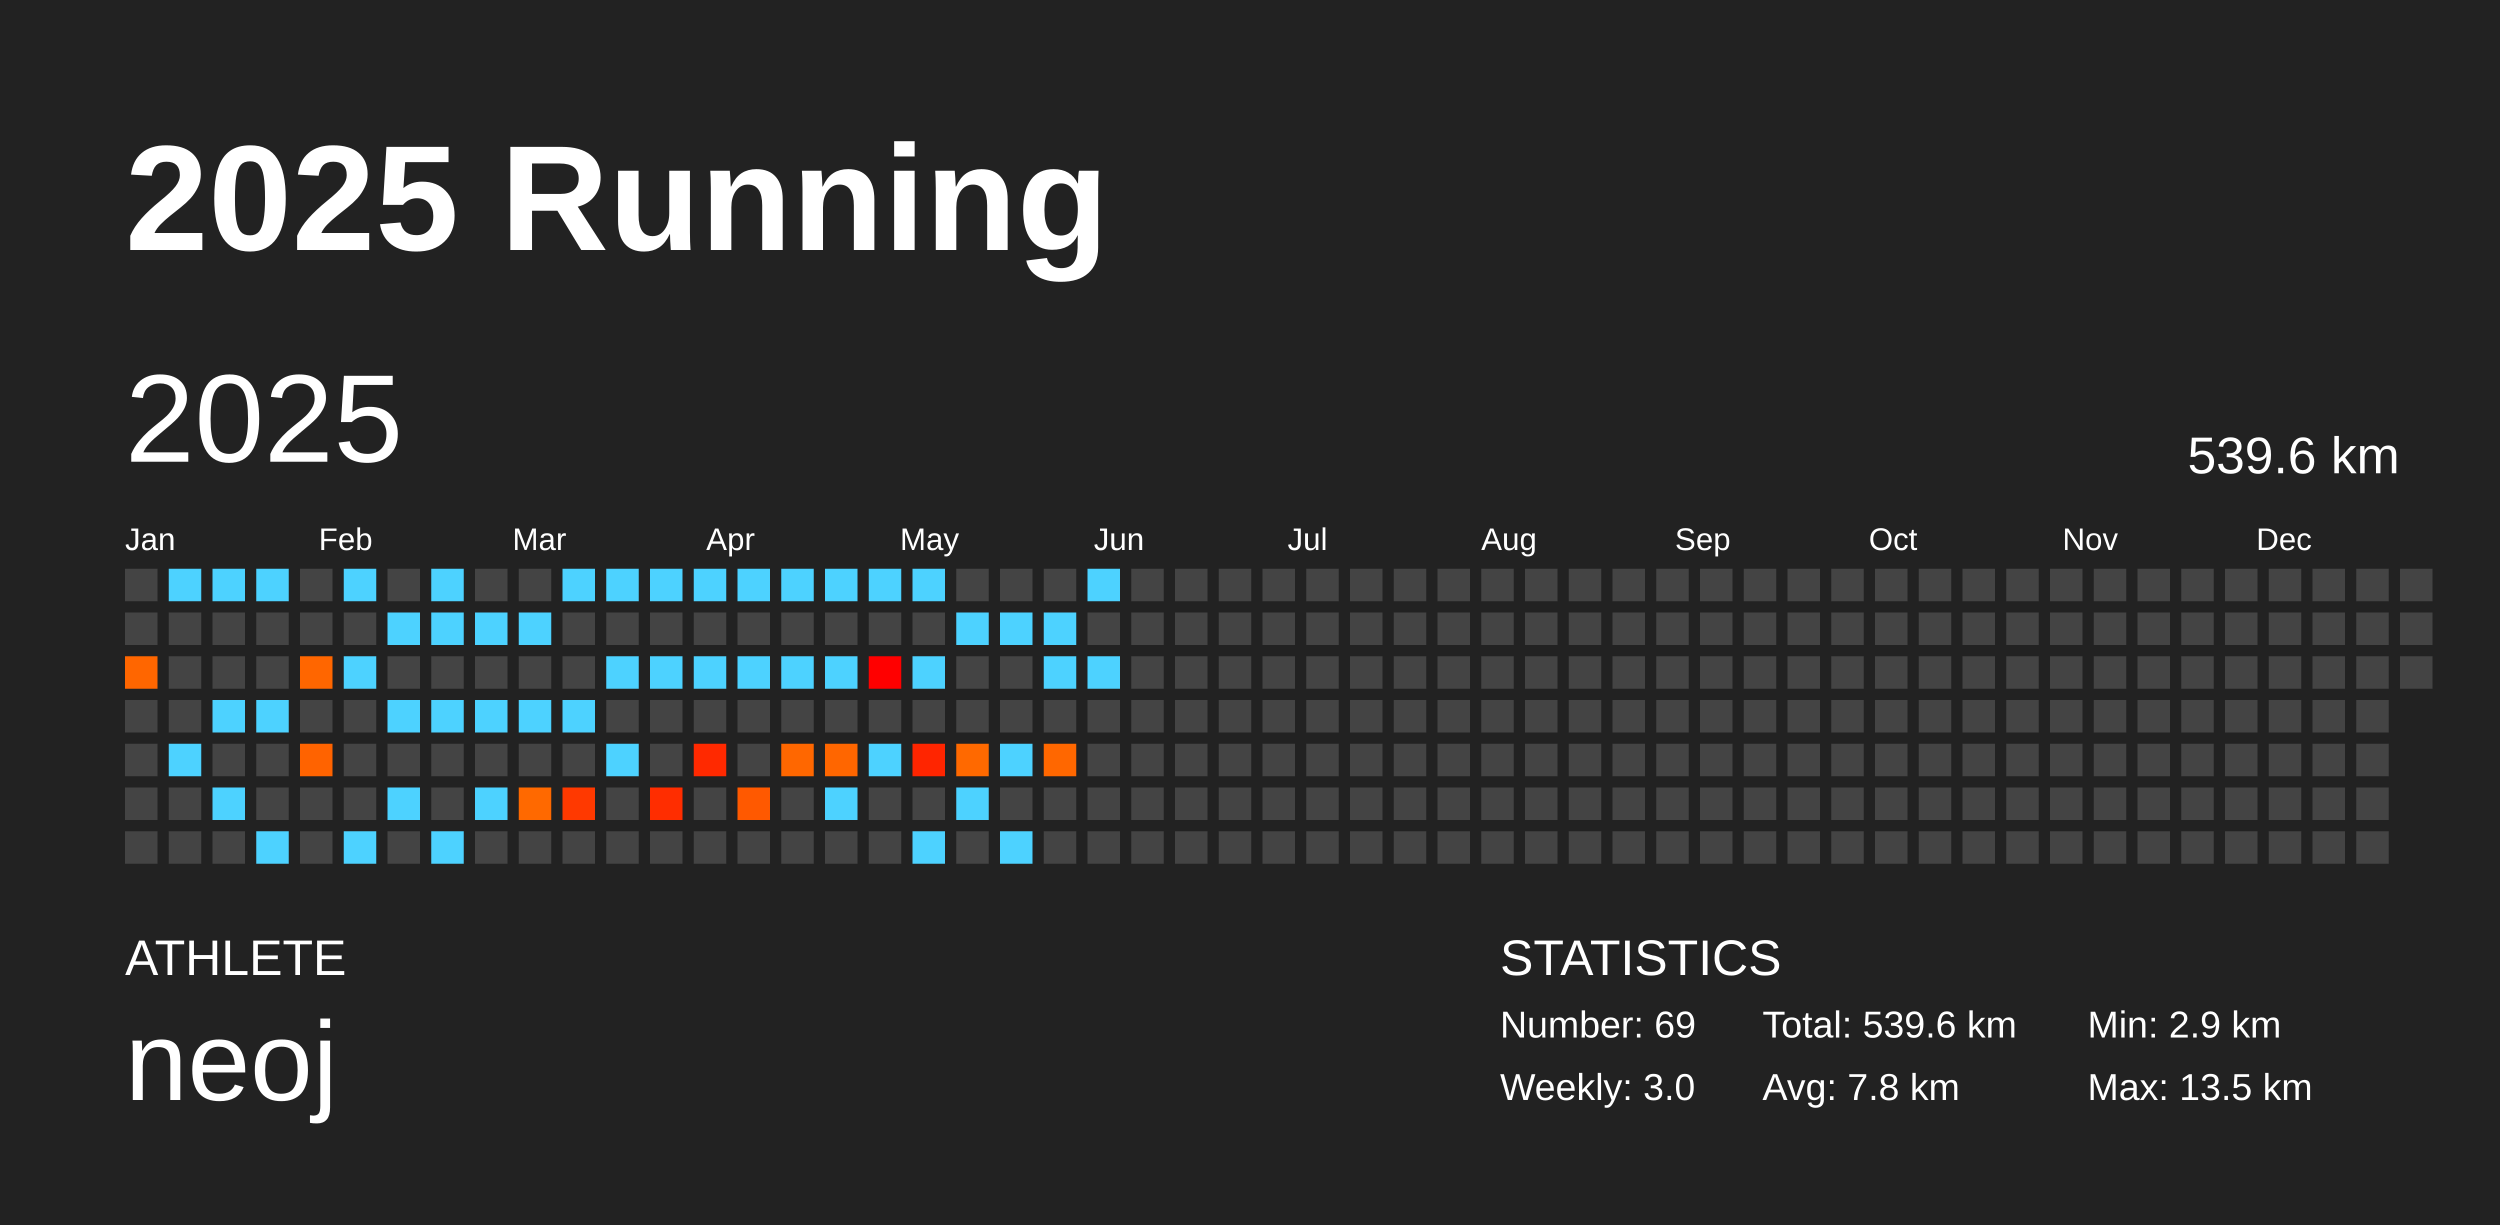
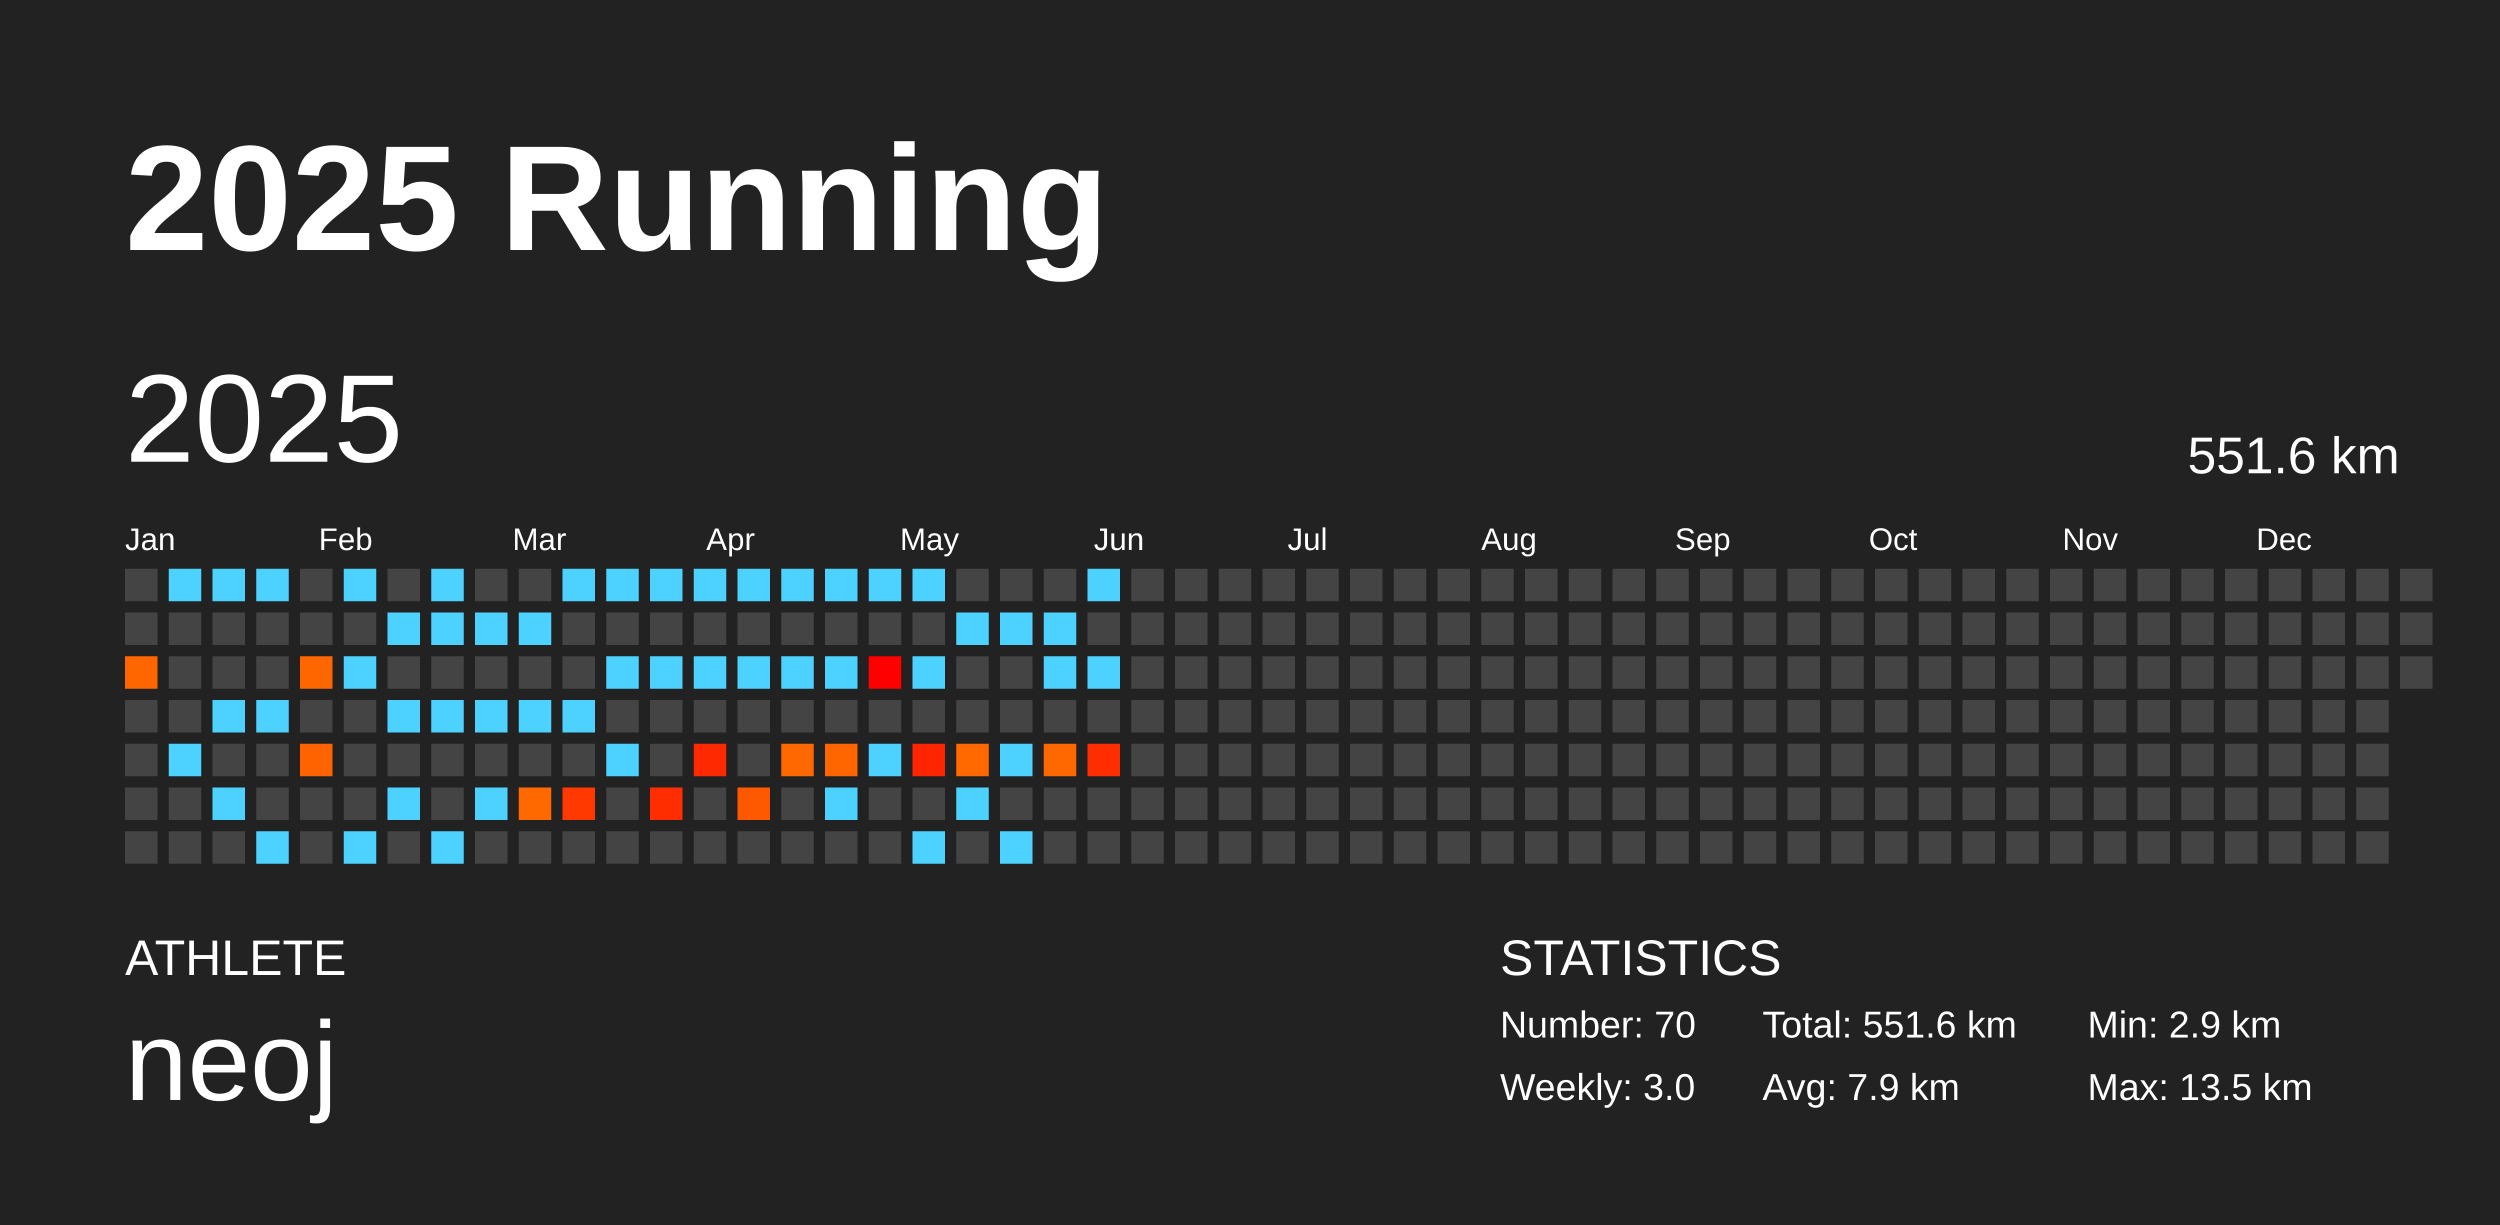
<svg xmlns="http://www.w3.org/2000/svg" baseProfile="full" height="98mm" version="1.1" viewBox="0,0,200,98" width="200mm">
  <defs />
  <rect fill="#222222" height="98" width="200" x="0" y="0" />
  <text fill="#FFFFFF" style="font-size:12px; font-family:Arial; font-weight:bold;" x="10" y="20">2025 Running</text>
  <text fill="#FFFFFF" style="font-size:4px; font-family:Arial" x="10" y="78">ATHLETE</text>
  <text fill="#FFFFFF" style="font-size:9px; font-family:Arial" x="10" y="88">neoj</text>
  <text fill="#FFFFFF" style="font-size:4px; font-family:Arial" x="120" y="78">STATISTICS</text>
-   <text fill="#FFFFFF" style="font-size:3px; font-family:Arial" x="120" y="83">Number: 69</text>
+   <text fill="#FFFFFF" style="font-size:3px; font-family:Arial" x="120" y="83">Number: 70</text>
  <text fill="#FFFFFF" style="font-size:3px; font-family:Arial" x="120" y="88">Weekly: 3.0</text>
-   <text fill="#FFFFFF" style="font-size:3px; font-family:Arial" x="141" y="83">Total: 539.6 km</text>
-   <text fill="#FFFFFF" style="font-size:3px; font-family:Arial" x="141" y="88">Avg: 7.8 km</text>
+   <text fill="#FFFFFF" style="font-size:3px; font-family:Arial" x="141" y="83">Total: 551.6 km</text>
+   <text fill="#FFFFFF" style="font-size:3px; font-family:Arial" x="141" y="88">Avg: 7.9 km</text>
  <text fill="#FFFFFF" style="font-size:3px; font-family:Arial" x="167" y="83">Min: 2.9 km</text>
  <text fill="#FFFFFF" style="font-size:3px; font-family:Arial" x="167" y="88">Max: 13.5 km</text>
  <text dominant-baseline="hanging" fill="#FFFFFF" style="font-size:10.0px; font-family:Arial;" x="10" y="30">2025</text>
-   <text dominant-baseline="hanging" fill="#FFFFFF" style="font-size:4.125px; font-family:Arial;" x="175" y="35">539.6 km</text>
+   <text dominant-baseline="hanging" fill="#FFFFFF" style="font-size:4.125px; font-family:Arial;" x="175" y="35">551.6 km</text>
  <text fill="#FFFFFF" style="font-size:2.5px; font-family:Arial" x="10.0" y="44">Jan</text>
  <text fill="#FFFFFF" style="font-size:2.5px; font-family:Arial" x="25.5" y="44">Feb</text>
  <text fill="#FFFFFF" style="font-size:2.5px; font-family:Arial" x="41.0" y="44">Mar</text>
  <text fill="#FFFFFF" style="font-size:2.5px; font-family:Arial" x="56.5" y="44">Apr</text>
  <text fill="#FFFFFF" style="font-size:2.5px; font-family:Arial" x="72.0" y="44">May</text>
  <text fill="#FFFFFF" style="font-size:2.5px; font-family:Arial" x="87.5" y="44">Jun</text>
  <text fill="#FFFFFF" style="font-size:2.5px; font-family:Arial" x="103.0" y="44">Jul</text>
  <text fill="#FFFFFF" style="font-size:2.5px; font-family:Arial" x="118.5" y="44">Aug</text>
  <text fill="#FFFFFF" style="font-size:2.5px; font-family:Arial" x="134.0" y="44">Sep</text>
  <text fill="#FFFFFF" style="font-size:2.5px; font-family:Arial" x="149.5" y="44">Oct</text>
  <text fill="#FFFFFF" style="font-size:2.5px; font-family:Arial" x="165.0" y="44">Nov</text>
  <text fill="#FFFFFF" style="font-size:2.5px; font-family:Arial" x="180.5" y="44">Dec</text>
  <rect fill="#444444" height="2.6" width="2.6" x="10.0" y="45.5" />
  <rect fill="#444444" height="2.6" width="2.6" x="10.0" y="49.0" />
  <rect fill="#ff6600" height="2.6" width="2.6" x="10.0" y="52.5" />
  <rect fill="#444444" height="2.6" width="2.6" x="10.0" y="56.0" />
  <rect fill="#444444" height="2.6" width="2.6" x="10.0" y="59.5" />
  <rect fill="#444444" height="2.6" width="2.6" x="10.0" y="63.0" />
  <rect fill="#444444" height="2.6" width="2.6" x="10.0" y="66.5" />
  <rect fill="#4dd2ff" height="2.6" width="2.6" x="13.5" y="45.5" />
  <rect fill="#444444" height="2.6" width="2.6" x="13.5" y="49.0" />
  <rect fill="#444444" height="2.6" width="2.6" x="13.5" y="52.5" />
  <rect fill="#444444" height="2.6" width="2.6" x="13.5" y="56.0" />
  <rect fill="#4dd2ff" height="2.6" width="2.6" x="13.5" y="59.5" />
  <rect fill="#444444" height="2.6" width="2.6" x="13.5" y="63.0" />
  <rect fill="#444444" height="2.6" width="2.6" x="13.5" y="66.5" />
  <rect fill="#4dd2ff" height="2.6" width="2.6" x="17.0" y="45.5" />
  <rect fill="#444444" height="2.6" width="2.6" x="17.0" y="49.0" />
  <rect fill="#444444" height="2.6" width="2.6" x="17.0" y="52.5" />
  <rect fill="#4dd2ff" height="2.6" width="2.6" x="17.0" y="56.0" />
  <rect fill="#444444" height="2.6" width="2.6" x="17.0" y="59.5" />
  <rect fill="#4dd2ff" height="2.6" width="2.6" x="17.0" y="63.0" />
  <rect fill="#444444" height="2.6" width="2.6" x="17.0" y="66.5" />
  <rect fill="#4dd2ff" height="2.6" width="2.6" x="20.5" y="45.5" />
  <rect fill="#444444" height="2.6" width="2.6" x="20.5" y="49.0" />
  <rect fill="#444444" height="2.6" width="2.6" x="20.5" y="52.5" />
  <rect fill="#4dd2ff" height="2.6" width="2.6" x="20.5" y="56.0" />
  <rect fill="#444444" height="2.6" width="2.6" x="20.5" y="59.5" />
  <rect fill="#444444" height="2.6" width="2.6" x="20.5" y="63.0" />
  <rect fill="#4dd2ff" height="2.6" width="2.6" x="20.5" y="66.5" />
  <rect fill="#444444" height="2.6" width="2.6" x="24.0" y="45.5" />
  <rect fill="#444444" height="2.6" width="2.6" x="24.0" y="49.0" />
  <rect fill="#ff6600" height="2.6" width="2.6" x="24.0" y="52.5" />
  <rect fill="#444444" height="2.6" width="2.6" x="24.0" y="56.0" />
  <rect fill="#ff6300" height="2.6" width="2.6" x="24.0" y="59.5" />
  <rect fill="#444444" height="2.6" width="2.6" x="24.0" y="63.0" />
  <rect fill="#444444" height="2.6" width="2.6" x="24.0" y="66.5" />
  <rect fill="#4dd2ff" height="2.6" width="2.6" x="27.5" y="45.5" />
  <rect fill="#444444" height="2.6" width="2.6" x="27.5" y="49.0" />
  <rect fill="#4dd2ff" height="2.6" width="2.6" x="27.5" y="52.5" />
  <rect fill="#444444" height="2.6" width="2.6" x="27.5" y="56.0" />
  <rect fill="#444444" height="2.6" width="2.6" x="27.5" y="59.5" />
  <rect fill="#444444" height="2.6" width="2.6" x="27.5" y="63.0" />
  <rect fill="#4dd2ff" height="2.6" width="2.6" x="27.5" y="66.5" />
  <rect fill="#444444" height="2.6" width="2.6" x="31.0" y="45.5" />
  <rect fill="#4dd2ff" height="2.6" width="2.6" x="31.0" y="49.0" />
  <rect fill="#444444" height="2.6" width="2.6" x="31.0" y="52.5" />
  <rect fill="#4dd2ff" height="2.6" width="2.6" x="31.0" y="56.0" />
  <rect fill="#444444" height="2.6" width="2.6" x="31.0" y="59.5" />
  <rect fill="#4dd2ff" height="2.6" width="2.6" x="31.0" y="63.0" />
  <rect fill="#444444" height="2.6" width="2.6" x="31.0" y="66.5" />
  <rect fill="#4dd2ff" height="2.6" width="2.6" x="34.5" y="45.5" />
  <rect fill="#4dd2ff" height="2.6" width="2.6" x="34.5" y="49.0" />
  <rect fill="#444444" height="2.6" width="2.6" x="34.5" y="52.5" />
  <rect fill="#4dd2ff" height="2.6" width="2.6" x="34.5" y="56.0" />
  <rect fill="#444444" height="2.6" width="2.6" x="34.5" y="59.5" />
  <rect fill="#444444" height="2.6" width="2.6" x="34.5" y="63.0" />
  <rect fill="#4dd2ff" height="2.6" width="2.6" x="34.5" y="66.5" />
  <rect fill="#444444" height="2.6" width="2.6" x="38.0" y="45.5" />
  <rect fill="#4dd2ff" height="2.6" width="2.6" x="38.0" y="49.0" />
  <rect fill="#444444" height="2.6" width="2.6" x="38.0" y="52.5" />
  <rect fill="#4dd2ff" height="2.6" width="2.6" x="38.0" y="56.0" />
  <rect fill="#444444" height="2.6" width="2.6" x="38.0" y="59.5" />
  <rect fill="#4dd2ff" height="2.6" width="2.6" x="38.0" y="63.0" />
  <rect fill="#444444" height="2.6" width="2.6" x="38.0" y="66.5" />
  <rect fill="#444444" height="2.6" width="2.6" x="41.5" y="45.5" />
  <rect fill="#4dd2ff" height="2.6" width="2.6" x="41.5" y="49.0" />
  <rect fill="#444444" height="2.6" width="2.6" x="41.5" y="52.5" />
  <rect fill="#4dd2ff" height="2.6" width="2.6" x="41.5" y="56.0" />
  <rect fill="#444444" height="2.6" width="2.6" x="41.5" y="59.5" />
  <rect fill="#ff6900" height="2.6" width="2.6" x="41.5" y="63.0" />
  <rect fill="#444444" height="2.6" width="2.6" x="41.5" y="66.5" />
  <rect fill="#4dd2ff" height="2.6" width="2.6" x="45.0" y="45.5" />
  <rect fill="#444444" height="2.6" width="2.6" x="45.0" y="49.0" />
  <rect fill="#444444" height="2.6" width="2.6" x="45.0" y="52.5" />
  <rect fill="#4dd2ff" height="2.6" width="2.6" x="45.0" y="56.0" />
  <rect fill="#444444" height="2.6" width="2.6" x="45.0" y="59.5" />
  <rect fill="#ff3900" height="2.6" width="2.6" x="45.0" y="63.0" />
  <rect fill="#444444" height="2.6" width="2.6" x="45.0" y="66.5" />
  <rect fill="#4dd2ff" height="2.6" width="2.6" x="48.5" y="45.5" />
  <rect fill="#444444" height="2.6" width="2.6" x="48.5" y="49.0" />
  <rect fill="#4dd2ff" height="2.6" width="2.6" x="48.5" y="52.5" />
  <rect fill="#444444" height="2.6" width="2.6" x="48.5" y="56.0" />
  <rect fill="#4dd2ff" height="2.6" width="2.6" x="48.5" y="59.5" />
  <rect fill="#444444" height="2.6" width="2.6" x="48.5" y="63.0" />
  <rect fill="#444444" height="2.6" width="2.6" x="48.5" y="66.5" />
  <rect fill="#4dd2ff" height="2.6" width="2.6" x="52.0" y="45.5" />
  <rect fill="#444444" height="2.6" width="2.6" x="52.0" y="49.0" />
  <rect fill="#4dd2ff" height="2.6" width="2.6" x="52.0" y="52.5" />
  <rect fill="#444444" height="2.6" width="2.6" x="52.0" y="56.0" />
  <rect fill="#444444" height="2.6" width="2.6" x="52.0" y="59.5" />
  <rect fill="#ff2d00" height="2.6" width="2.6" x="52.0" y="63.0" />
  <rect fill="#444444" height="2.6" width="2.6" x="52.0" y="66.5" />
  <rect fill="#4dd2ff" height="2.6" width="2.6" x="55.5" y="45.5" />
  <rect fill="#444444" height="2.6" width="2.6" x="55.5" y="49.0" />
  <rect fill="#4dd2ff" height="2.6" width="2.6" x="55.5" y="52.5" />
  <rect fill="#444444" height="2.6" width="2.6" x="55.5" y="56.0" />
  <rect fill="#ff2900" height="2.6" width="2.6" x="55.5" y="59.5" />
  <rect fill="#444444" height="2.6" width="2.6" x="55.5" y="63.0" />
  <rect fill="#444444" height="2.6" width="2.6" x="55.5" y="66.5" />
  <rect fill="#4dd2ff" height="2.6" width="2.6" x="59.0" y="45.5" />
  <rect fill="#444444" height="2.6" width="2.6" x="59.0" y="49.0" />
  <rect fill="#4dd2ff" height="2.6" width="2.6" x="59.0" y="52.5" />
  <rect fill="#444444" height="2.6" width="2.6" x="59.0" y="56.0" />
  <rect fill="#444444" height="2.6" width="2.6" x="59.0" y="59.5" />
  <rect fill="#ff5900" height="2.6" width="2.6" x="59.0" y="63.0" />
  <rect fill="#444444" height="2.6" width="2.6" x="59.0" y="66.5" />
  <rect fill="#4dd2ff" height="2.6" width="2.6" x="62.5" y="45.5" />
  <rect fill="#444444" height="2.6" width="2.6" x="62.5" y="49.0" />
  <rect fill="#4dd2ff" height="2.6" width="2.6" x="62.5" y="52.5" />
  <rect fill="#444444" height="2.6" width="2.6" x="62.5" y="56.0" />
  <rect fill="#ff6700" height="2.6" width="2.6" x="62.5" y="59.5" />
  <rect fill="#444444" height="2.6" width="2.6" x="62.5" y="63.0" />
  <rect fill="#444444" height="2.6" width="2.6" x="62.5" y="66.5" />
  <rect fill="#4dd2ff" height="2.6" width="2.6" x="66.0" y="45.5" />
  <rect fill="#444444" height="2.6" width="2.6" x="66.0" y="49.0" />
  <rect fill="#4dd2ff" height="2.6" width="2.6" x="66.0" y="52.5" />
  <rect fill="#444444" height="2.6" width="2.6" x="66.0" y="56.0" />
  <rect fill="#ff6600" height="2.6" width="2.6" x="66.0" y="59.5" />
  <rect fill="#4dd2ff" height="2.6" width="2.6" x="66.0" y="63.0" />
  <rect fill="#444444" height="2.6" width="2.6" x="66.0" y="66.5" />
  <rect fill="#4dd2ff" height="2.6" width="2.6" x="69.5" y="45.5" />
  <rect fill="#444444" height="2.6" width="2.6" x="69.5" y="49.0" />
  <rect fill="#ff0000" height="2.6" width="2.6" x="69.5" y="52.5" />
  <rect fill="#444444" height="2.6" width="2.6" x="69.5" y="56.0" />
  <rect fill="#4dd2ff" height="2.6" width="2.6" x="69.5" y="59.5" />
  <rect fill="#444444" height="2.6" width="2.6" x="69.5" y="63.0" />
  <rect fill="#444444" height="2.6" width="2.6" x="69.5" y="66.5" />
  <rect fill="#4dd2ff" height="2.6" width="2.6" x="73.0" y="45.5" />
  <rect fill="#444444" height="2.6" width="2.6" x="73.0" y="49.0" />
  <rect fill="#4dd2ff" height="2.6" width="2.6" x="73.0" y="52.5" />
  <rect fill="#444444" height="2.6" width="2.6" x="73.0" y="56.0" />
  <rect fill="#ff2500" height="2.6" width="2.6" x="73.0" y="59.5" />
  <rect fill="#444444" height="2.6" width="2.6" x="73.0" y="63.0" />
  <rect fill="#4dd2ff" height="2.6" width="2.6" x="73.0" y="66.5" />
  <rect fill="#444444" height="2.6" width="2.6" x="76.5" y="45.5" />
  <rect fill="#4dd2ff" height="2.6" width="2.6" x="76.5" y="49.0" />
  <rect fill="#444444" height="2.6" width="2.6" x="76.5" y="52.5" />
  <rect fill="#444444" height="2.6" width="2.6" x="76.5" y="56.0" />
  <rect fill="#ff6900" height="2.6" width="2.6" x="76.5" y="59.5" />
  <rect fill="#4dd2ff" height="2.6" width="2.6" x="76.5" y="63.0" />
  <rect fill="#444444" height="2.6" width="2.6" x="76.5" y="66.5" />
  <rect fill="#444444" height="2.6" width="2.6" x="80.0" y="45.5" />
  <rect fill="#4dd2ff" height="2.6" width="2.6" x="80.0" y="49.0" />
  <rect fill="#444444" height="2.6" width="2.6" x="80.0" y="52.5" />
  <rect fill="#444444" height="2.6" width="2.6" x="80.0" y="56.0" />
  <rect fill="#4dd2ff" height="2.6" width="2.6" x="80.0" y="59.5" />
  <rect fill="#444444" height="2.6" width="2.6" x="80.0" y="63.0" />
  <rect fill="#4dd2ff" height="2.6" width="2.6" x="80.0" y="66.5" />
  <rect fill="#444444" height="2.6" width="2.6" x="83.5" y="45.5" />
  <rect fill="#4dd2ff" height="2.6" width="2.6" x="83.5" y="49.0" />
  <rect fill="#4dd2ff" height="2.6" width="2.6" x="83.5" y="52.5" />
  <rect fill="#444444" height="2.6" width="2.6" x="83.5" y="56.0" />
  <rect fill="#ff6700" height="2.6" width="2.6" x="83.5" y="59.5" />
  <rect fill="#444444" height="2.6" width="2.6" x="83.5" y="63.0" />
  <rect fill="#444444" height="2.6" width="2.6" x="83.5" y="66.5" />
  <rect fill="#4dd2ff" height="2.6" width="2.6" x="87.0" y="45.5" />
  <rect fill="#444444" height="2.6" width="2.6" x="87.0" y="49.0" />
  <rect fill="#4dd2ff" height="2.6" width="2.6" x="87.0" y="52.5" />
  <rect fill="#444444" height="2.6" width="2.6" x="87.0" y="56.0" />
-   <rect fill="#444444" height="2.6" width="2.6" x="87.0" y="59.5" />
+   <rect fill="#ff2d00" height="2.6" width="2.6" x="87.0" y="59.5" />
  <rect fill="#444444" height="2.6" width="2.6" x="87.0" y="63.0" />
  <rect fill="#444444" height="2.6" width="2.6" x="87.0" y="66.5" />
  <rect fill="#444444" height="2.6" width="2.6" x="90.5" y="45.5" />
  <rect fill="#444444" height="2.6" width="2.6" x="90.5" y="49.0" />
  <rect fill="#444444" height="2.6" width="2.6" x="90.5" y="52.5" />
  <rect fill="#444444" height="2.6" width="2.6" x="90.5" y="56.0" />
  <rect fill="#444444" height="2.6" width="2.6" x="90.5" y="59.5" />
  <rect fill="#444444" height="2.6" width="2.6" x="90.5" y="63.0" />
  <rect fill="#444444" height="2.6" width="2.6" x="90.5" y="66.5" />
  <rect fill="#444444" height="2.6" width="2.6" x="94.0" y="45.5" />
  <rect fill="#444444" height="2.6" width="2.6" x="94.0" y="49.0" />
  <rect fill="#444444" height="2.6" width="2.6" x="94.0" y="52.5" />
  <rect fill="#444444" height="2.6" width="2.6" x="94.0" y="56.0" />
  <rect fill="#444444" height="2.6" width="2.6" x="94.0" y="59.5" />
  <rect fill="#444444" height="2.6" width="2.6" x="94.0" y="63.0" />
  <rect fill="#444444" height="2.6" width="2.6" x="94.0" y="66.5" />
  <rect fill="#444444" height="2.6" width="2.6" x="97.5" y="45.5" />
  <rect fill="#444444" height="2.6" width="2.6" x="97.5" y="49.0" />
  <rect fill="#444444" height="2.6" width="2.6" x="97.5" y="52.5" />
  <rect fill="#444444" height="2.6" width="2.6" x="97.5" y="56.0" />
  <rect fill="#444444" height="2.6" width="2.6" x="97.5" y="59.5" />
  <rect fill="#444444" height="2.6" width="2.6" x="97.5" y="63.0" />
  <rect fill="#444444" height="2.6" width="2.6" x="97.5" y="66.5" />
  <rect fill="#444444" height="2.6" width="2.6" x="101.0" y="45.5" />
  <rect fill="#444444" height="2.6" width="2.6" x="101.0" y="49.0" />
  <rect fill="#444444" height="2.6" width="2.6" x="101.0" y="52.5" />
  <rect fill="#444444" height="2.6" width="2.6" x="101.0" y="56.0" />
  <rect fill="#444444" height="2.6" width="2.6" x="101.0" y="59.5" />
  <rect fill="#444444" height="2.6" width="2.6" x="101.0" y="63.0" />
  <rect fill="#444444" height="2.6" width="2.6" x="101.0" y="66.5" />
  <rect fill="#444444" height="2.6" width="2.6" x="104.5" y="45.5" />
  <rect fill="#444444" height="2.6" width="2.6" x="104.5" y="49.0" />
  <rect fill="#444444" height="2.6" width="2.6" x="104.5" y="52.5" />
  <rect fill="#444444" height="2.6" width="2.6" x="104.5" y="56.0" />
  <rect fill="#444444" height="2.6" width="2.6" x="104.5" y="59.5" />
  <rect fill="#444444" height="2.6" width="2.6" x="104.5" y="63.0" />
  <rect fill="#444444" height="2.6" width="2.6" x="104.5" y="66.5" />
  <rect fill="#444444" height="2.6" width="2.6" x="108.0" y="45.5" />
  <rect fill="#444444" height="2.6" width="2.6" x="108.0" y="49.0" />
  <rect fill="#444444" height="2.6" width="2.6" x="108.0" y="52.5" />
  <rect fill="#444444" height="2.6" width="2.6" x="108.0" y="56.0" />
  <rect fill="#444444" height="2.6" width="2.6" x="108.0" y="59.5" />
  <rect fill="#444444" height="2.6" width="2.6" x="108.0" y="63.0" />
  <rect fill="#444444" height="2.6" width="2.6" x="108.0" y="66.5" />
  <rect fill="#444444" height="2.6" width="2.6" x="111.5" y="45.5" />
  <rect fill="#444444" height="2.6" width="2.6" x="111.5" y="49.0" />
  <rect fill="#444444" height="2.6" width="2.6" x="111.5" y="52.5" />
  <rect fill="#444444" height="2.6" width="2.6" x="111.5" y="56.0" />
  <rect fill="#444444" height="2.6" width="2.6" x="111.5" y="59.5" />
  <rect fill="#444444" height="2.6" width="2.6" x="111.5" y="63.0" />
  <rect fill="#444444" height="2.6" width="2.6" x="111.5" y="66.5" />
  <rect fill="#444444" height="2.6" width="2.6" x="115.0" y="45.5" />
  <rect fill="#444444" height="2.6" width="2.6" x="115.0" y="49.0" />
  <rect fill="#444444" height="2.6" width="2.6" x="115.0" y="52.5" />
  <rect fill="#444444" height="2.6" width="2.6" x="115.0" y="56.0" />
  <rect fill="#444444" height="2.6" width="2.6" x="115.0" y="59.5" />
  <rect fill="#444444" height="2.6" width="2.6" x="115.0" y="63.0" />
  <rect fill="#444444" height="2.6" width="2.6" x="115.0" y="66.5" />
  <rect fill="#444444" height="2.6" width="2.6" x="118.5" y="45.5" />
  <rect fill="#444444" height="2.6" width="2.6" x="118.5" y="49.0" />
  <rect fill="#444444" height="2.6" width="2.6" x="118.5" y="52.5" />
  <rect fill="#444444" height="2.6" width="2.6" x="118.5" y="56.0" />
  <rect fill="#444444" height="2.6" width="2.6" x="118.5" y="59.5" />
  <rect fill="#444444" height="2.6" width="2.6" x="118.5" y="63.0" />
  <rect fill="#444444" height="2.6" width="2.6" x="118.5" y="66.5" />
  <rect fill="#444444" height="2.6" width="2.6" x="122.0" y="45.5" />
  <rect fill="#444444" height="2.6" width="2.6" x="122.0" y="49.0" />
  <rect fill="#444444" height="2.6" width="2.6" x="122.0" y="52.5" />
  <rect fill="#444444" height="2.6" width="2.6" x="122.0" y="56.0" />
  <rect fill="#444444" height="2.6" width="2.6" x="122.0" y="59.5" />
  <rect fill="#444444" height="2.6" width="2.6" x="122.0" y="63.0" />
  <rect fill="#444444" height="2.6" width="2.6" x="122.0" y="66.5" />
  <rect fill="#444444" height="2.6" width="2.6" x="125.5" y="45.5" />
  <rect fill="#444444" height="2.6" width="2.6" x="125.5" y="49.0" />
  <rect fill="#444444" height="2.6" width="2.6" x="125.5" y="52.5" />
  <rect fill="#444444" height="2.6" width="2.6" x="125.5" y="56.0" />
  <rect fill="#444444" height="2.6" width="2.6" x="125.5" y="59.5" />
  <rect fill="#444444" height="2.6" width="2.6" x="125.5" y="63.0" />
  <rect fill="#444444" height="2.6" width="2.6" x="125.5" y="66.5" />
  <rect fill="#444444" height="2.6" width="2.6" x="129.0" y="45.5" />
  <rect fill="#444444" height="2.6" width="2.6" x="129.0" y="49.0" />
  <rect fill="#444444" height="2.6" width="2.6" x="129.0" y="52.5" />
  <rect fill="#444444" height="2.6" width="2.6" x="129.0" y="56.0" />
  <rect fill="#444444" height="2.6" width="2.6" x="129.0" y="59.5" />
  <rect fill="#444444" height="2.6" width="2.6" x="129.0" y="63.0" />
  <rect fill="#444444" height="2.6" width="2.6" x="129.0" y="66.5" />
  <rect fill="#444444" height="2.6" width="2.6" x="132.5" y="45.5" />
  <rect fill="#444444" height="2.6" width="2.6" x="132.5" y="49.0" />
  <rect fill="#444444" height="2.6" width="2.6" x="132.5" y="52.5" />
  <rect fill="#444444" height="2.6" width="2.6" x="132.5" y="56.0" />
  <rect fill="#444444" height="2.6" width="2.6" x="132.5" y="59.5" />
  <rect fill="#444444" height="2.6" width="2.6" x="132.5" y="63.0" />
  <rect fill="#444444" height="2.6" width="2.6" x="132.5" y="66.5" />
  <rect fill="#444444" height="2.6" width="2.6" x="136.0" y="45.5" />
  <rect fill="#444444" height="2.6" width="2.6" x="136.0" y="49.0" />
  <rect fill="#444444" height="2.6" width="2.6" x="136.0" y="52.5" />
  <rect fill="#444444" height="2.6" width="2.6" x="136.0" y="56.0" />
  <rect fill="#444444" height="2.6" width="2.6" x="136.0" y="59.5" />
  <rect fill="#444444" height="2.6" width="2.6" x="136.0" y="63.0" />
  <rect fill="#444444" height="2.6" width="2.6" x="136.0" y="66.5" />
  <rect fill="#444444" height="2.6" width="2.6" x="139.5" y="45.5" />
  <rect fill="#444444" height="2.6" width="2.6" x="139.5" y="49.0" />
  <rect fill="#444444" height="2.6" width="2.6" x="139.5" y="52.5" />
  <rect fill="#444444" height="2.6" width="2.6" x="139.5" y="56.0" />
  <rect fill="#444444" height="2.6" width="2.6" x="139.5" y="59.5" />
  <rect fill="#444444" height="2.6" width="2.6" x="139.5" y="63.0" />
  <rect fill="#444444" height="2.6" width="2.6" x="139.5" y="66.5" />
  <rect fill="#444444" height="2.6" width="2.6" x="143.0" y="45.5" />
  <rect fill="#444444" height="2.6" width="2.6" x="143.0" y="49.0" />
  <rect fill="#444444" height="2.6" width="2.6" x="143.0" y="52.5" />
  <rect fill="#444444" height="2.6" width="2.6" x="143.0" y="56.0" />
  <rect fill="#444444" height="2.6" width="2.6" x="143.0" y="59.5" />
  <rect fill="#444444" height="2.6" width="2.6" x="143.0" y="63.0" />
  <rect fill="#444444" height="2.6" width="2.6" x="143.0" y="66.5" />
  <rect fill="#444444" height="2.6" width="2.6" x="146.5" y="45.5" />
  <rect fill="#444444" height="2.6" width="2.6" x="146.5" y="49.0" />
  <rect fill="#444444" height="2.6" width="2.6" x="146.5" y="52.5" />
  <rect fill="#444444" height="2.6" width="2.6" x="146.5" y="56.0" />
  <rect fill="#444444" height="2.6" width="2.6" x="146.5" y="59.5" />
  <rect fill="#444444" height="2.6" width="2.6" x="146.5" y="63.0" />
  <rect fill="#444444" height="2.6" width="2.6" x="146.5" y="66.5" />
  <rect fill="#444444" height="2.6" width="2.6" x="150.0" y="45.5" />
  <rect fill="#444444" height="2.6" width="2.6" x="150.0" y="49.0" />
  <rect fill="#444444" height="2.6" width="2.6" x="150.0" y="52.5" />
  <rect fill="#444444" height="2.6" width="2.6" x="150.0" y="56.0" />
  <rect fill="#444444" height="2.6" width="2.6" x="150.0" y="59.5" />
  <rect fill="#444444" height="2.6" width="2.6" x="150.0" y="63.0" />
  <rect fill="#444444" height="2.6" width="2.6" x="150.0" y="66.5" />
  <rect fill="#444444" height="2.6" width="2.6" x="153.5" y="45.5" />
  <rect fill="#444444" height="2.6" width="2.6" x="153.5" y="49.0" />
  <rect fill="#444444" height="2.6" width="2.6" x="153.5" y="52.5" />
  <rect fill="#444444" height="2.6" width="2.6" x="153.5" y="56.0" />
  <rect fill="#444444" height="2.6" width="2.6" x="153.5" y="59.5" />
  <rect fill="#444444" height="2.6" width="2.6" x="153.5" y="63.0" />
  <rect fill="#444444" height="2.6" width="2.6" x="153.5" y="66.5" />
  <rect fill="#444444" height="2.6" width="2.6" x="157.0" y="45.5" />
  <rect fill="#444444" height="2.6" width="2.6" x="157.0" y="49.0" />
  <rect fill="#444444" height="2.6" width="2.6" x="157.0" y="52.5" />
  <rect fill="#444444" height="2.6" width="2.6" x="157.0" y="56.0" />
  <rect fill="#444444" height="2.6" width="2.6" x="157.0" y="59.5" />
  <rect fill="#444444" height="2.6" width="2.6" x="157.0" y="63.0" />
  <rect fill="#444444" height="2.6" width="2.6" x="157.0" y="66.5" />
  <rect fill="#444444" height="2.6" width="2.6" x="160.5" y="45.5" />
  <rect fill="#444444" height="2.6" width="2.6" x="160.5" y="49.0" />
  <rect fill="#444444" height="2.6" width="2.6" x="160.5" y="52.5" />
  <rect fill="#444444" height="2.6" width="2.6" x="160.5" y="56.0" />
  <rect fill="#444444" height="2.6" width="2.6" x="160.5" y="59.5" />
  <rect fill="#444444" height="2.6" width="2.6" x="160.5" y="63.0" />
  <rect fill="#444444" height="2.6" width="2.6" x="160.5" y="66.5" />
  <rect fill="#444444" height="2.6" width="2.6" x="164.0" y="45.5" />
  <rect fill="#444444" height="2.6" width="2.6" x="164.0" y="49.0" />
  <rect fill="#444444" height="2.6" width="2.6" x="164.0" y="52.5" />
  <rect fill="#444444" height="2.6" width="2.6" x="164.0" y="56.0" />
  <rect fill="#444444" height="2.6" width="2.6" x="164.0" y="59.5" />
  <rect fill="#444444" height="2.6" width="2.6" x="164.0" y="63.0" />
  <rect fill="#444444" height="2.6" width="2.6" x="164.0" y="66.5" />
  <rect fill="#444444" height="2.6" width="2.6" x="167.5" y="45.5" />
  <rect fill="#444444" height="2.6" width="2.6" x="167.5" y="49.0" />
  <rect fill="#444444" height="2.6" width="2.6" x="167.5" y="52.5" />
  <rect fill="#444444" height="2.6" width="2.6" x="167.5" y="56.0" />
  <rect fill="#444444" height="2.6" width="2.6" x="167.5" y="59.5" />
  <rect fill="#444444" height="2.6" width="2.6" x="167.5" y="63.0" />
  <rect fill="#444444" height="2.6" width="2.6" x="167.5" y="66.5" />
  <rect fill="#444444" height="2.6" width="2.6" x="171.0" y="45.5" />
  <rect fill="#444444" height="2.6" width="2.6" x="171.0" y="49.0" />
  <rect fill="#444444" height="2.6" width="2.6" x="171.0" y="52.5" />
  <rect fill="#444444" height="2.6" width="2.6" x="171.0" y="56.0" />
  <rect fill="#444444" height="2.6" width="2.6" x="171.0" y="59.5" />
  <rect fill="#444444" height="2.6" width="2.6" x="171.0" y="63.0" />
  <rect fill="#444444" height="2.6" width="2.6" x="171.0" y="66.5" />
  <rect fill="#444444" height="2.6" width="2.6" x="174.5" y="45.5" />
  <rect fill="#444444" height="2.6" width="2.6" x="174.5" y="49.0" />
  <rect fill="#444444" height="2.6" width="2.6" x="174.5" y="52.5" />
  <rect fill="#444444" height="2.6" width="2.6" x="174.5" y="56.0" />
  <rect fill="#444444" height="2.6" width="2.6" x="174.5" y="59.5" />
  <rect fill="#444444" height="2.6" width="2.6" x="174.5" y="63.0" />
  <rect fill="#444444" height="2.6" width="2.6" x="174.5" y="66.5" />
  <rect fill="#444444" height="2.6" width="2.6" x="178.0" y="45.5" />
  <rect fill="#444444" height="2.6" width="2.6" x="178.0" y="49.0" />
  <rect fill="#444444" height="2.6" width="2.6" x="178.0" y="52.5" />
  <rect fill="#444444" height="2.6" width="2.6" x="178.0" y="56.0" />
  <rect fill="#444444" height="2.6" width="2.6" x="178.0" y="59.5" />
  <rect fill="#444444" height="2.6" width="2.6" x="178.0" y="63.0" />
  <rect fill="#444444" height="2.6" width="2.6" x="178.0" y="66.5" />
  <rect fill="#444444" height="2.6" width="2.6" x="181.5" y="45.5" />
  <rect fill="#444444" height="2.6" width="2.6" x="181.5" y="49.0" />
  <rect fill="#444444" height="2.6" width="2.6" x="181.5" y="52.5" />
  <rect fill="#444444" height="2.6" width="2.6" x="181.5" y="56.0" />
  <rect fill="#444444" height="2.6" width="2.6" x="181.5" y="59.5" />
  <rect fill="#444444" height="2.6" width="2.6" x="181.5" y="63.0" />
  <rect fill="#444444" height="2.6" width="2.6" x="181.5" y="66.5" />
  <rect fill="#444444" height="2.6" width="2.6" x="185.0" y="45.5" />
  <rect fill="#444444" height="2.6" width="2.6" x="185.0" y="49.0" />
  <rect fill="#444444" height="2.6" width="2.6" x="185.0" y="52.5" />
  <rect fill="#444444" height="2.6" width="2.6" x="185.0" y="56.0" />
  <rect fill="#444444" height="2.6" width="2.6" x="185.0" y="59.5" />
  <rect fill="#444444" height="2.6" width="2.6" x="185.0" y="63.0" />
  <rect fill="#444444" height="2.6" width="2.6" x="185.0" y="66.5" />
  <rect fill="#444444" height="2.6" width="2.6" x="188.5" y="45.5" />
  <rect fill="#444444" height="2.6" width="2.6" x="188.5" y="49.0" />
  <rect fill="#444444" height="2.6" width="2.6" x="188.5" y="52.5" />
  <rect fill="#444444" height="2.6" width="2.6" x="188.5" y="56.0" />
  <rect fill="#444444" height="2.6" width="2.6" x="188.5" y="59.5" />
  <rect fill="#444444" height="2.6" width="2.6" x="188.5" y="63.0" />
  <rect fill="#444444" height="2.6" width="2.6" x="188.5" y="66.5" />
  <rect fill="#444444" height="2.6" width="2.6" x="192.0" y="45.5" />
  <rect fill="#444444" height="2.6" width="2.6" x="192.0" y="49.0" />
  <rect fill="#444444" height="2.6" width="2.6" x="192.0" y="52.5" />
</svg>
